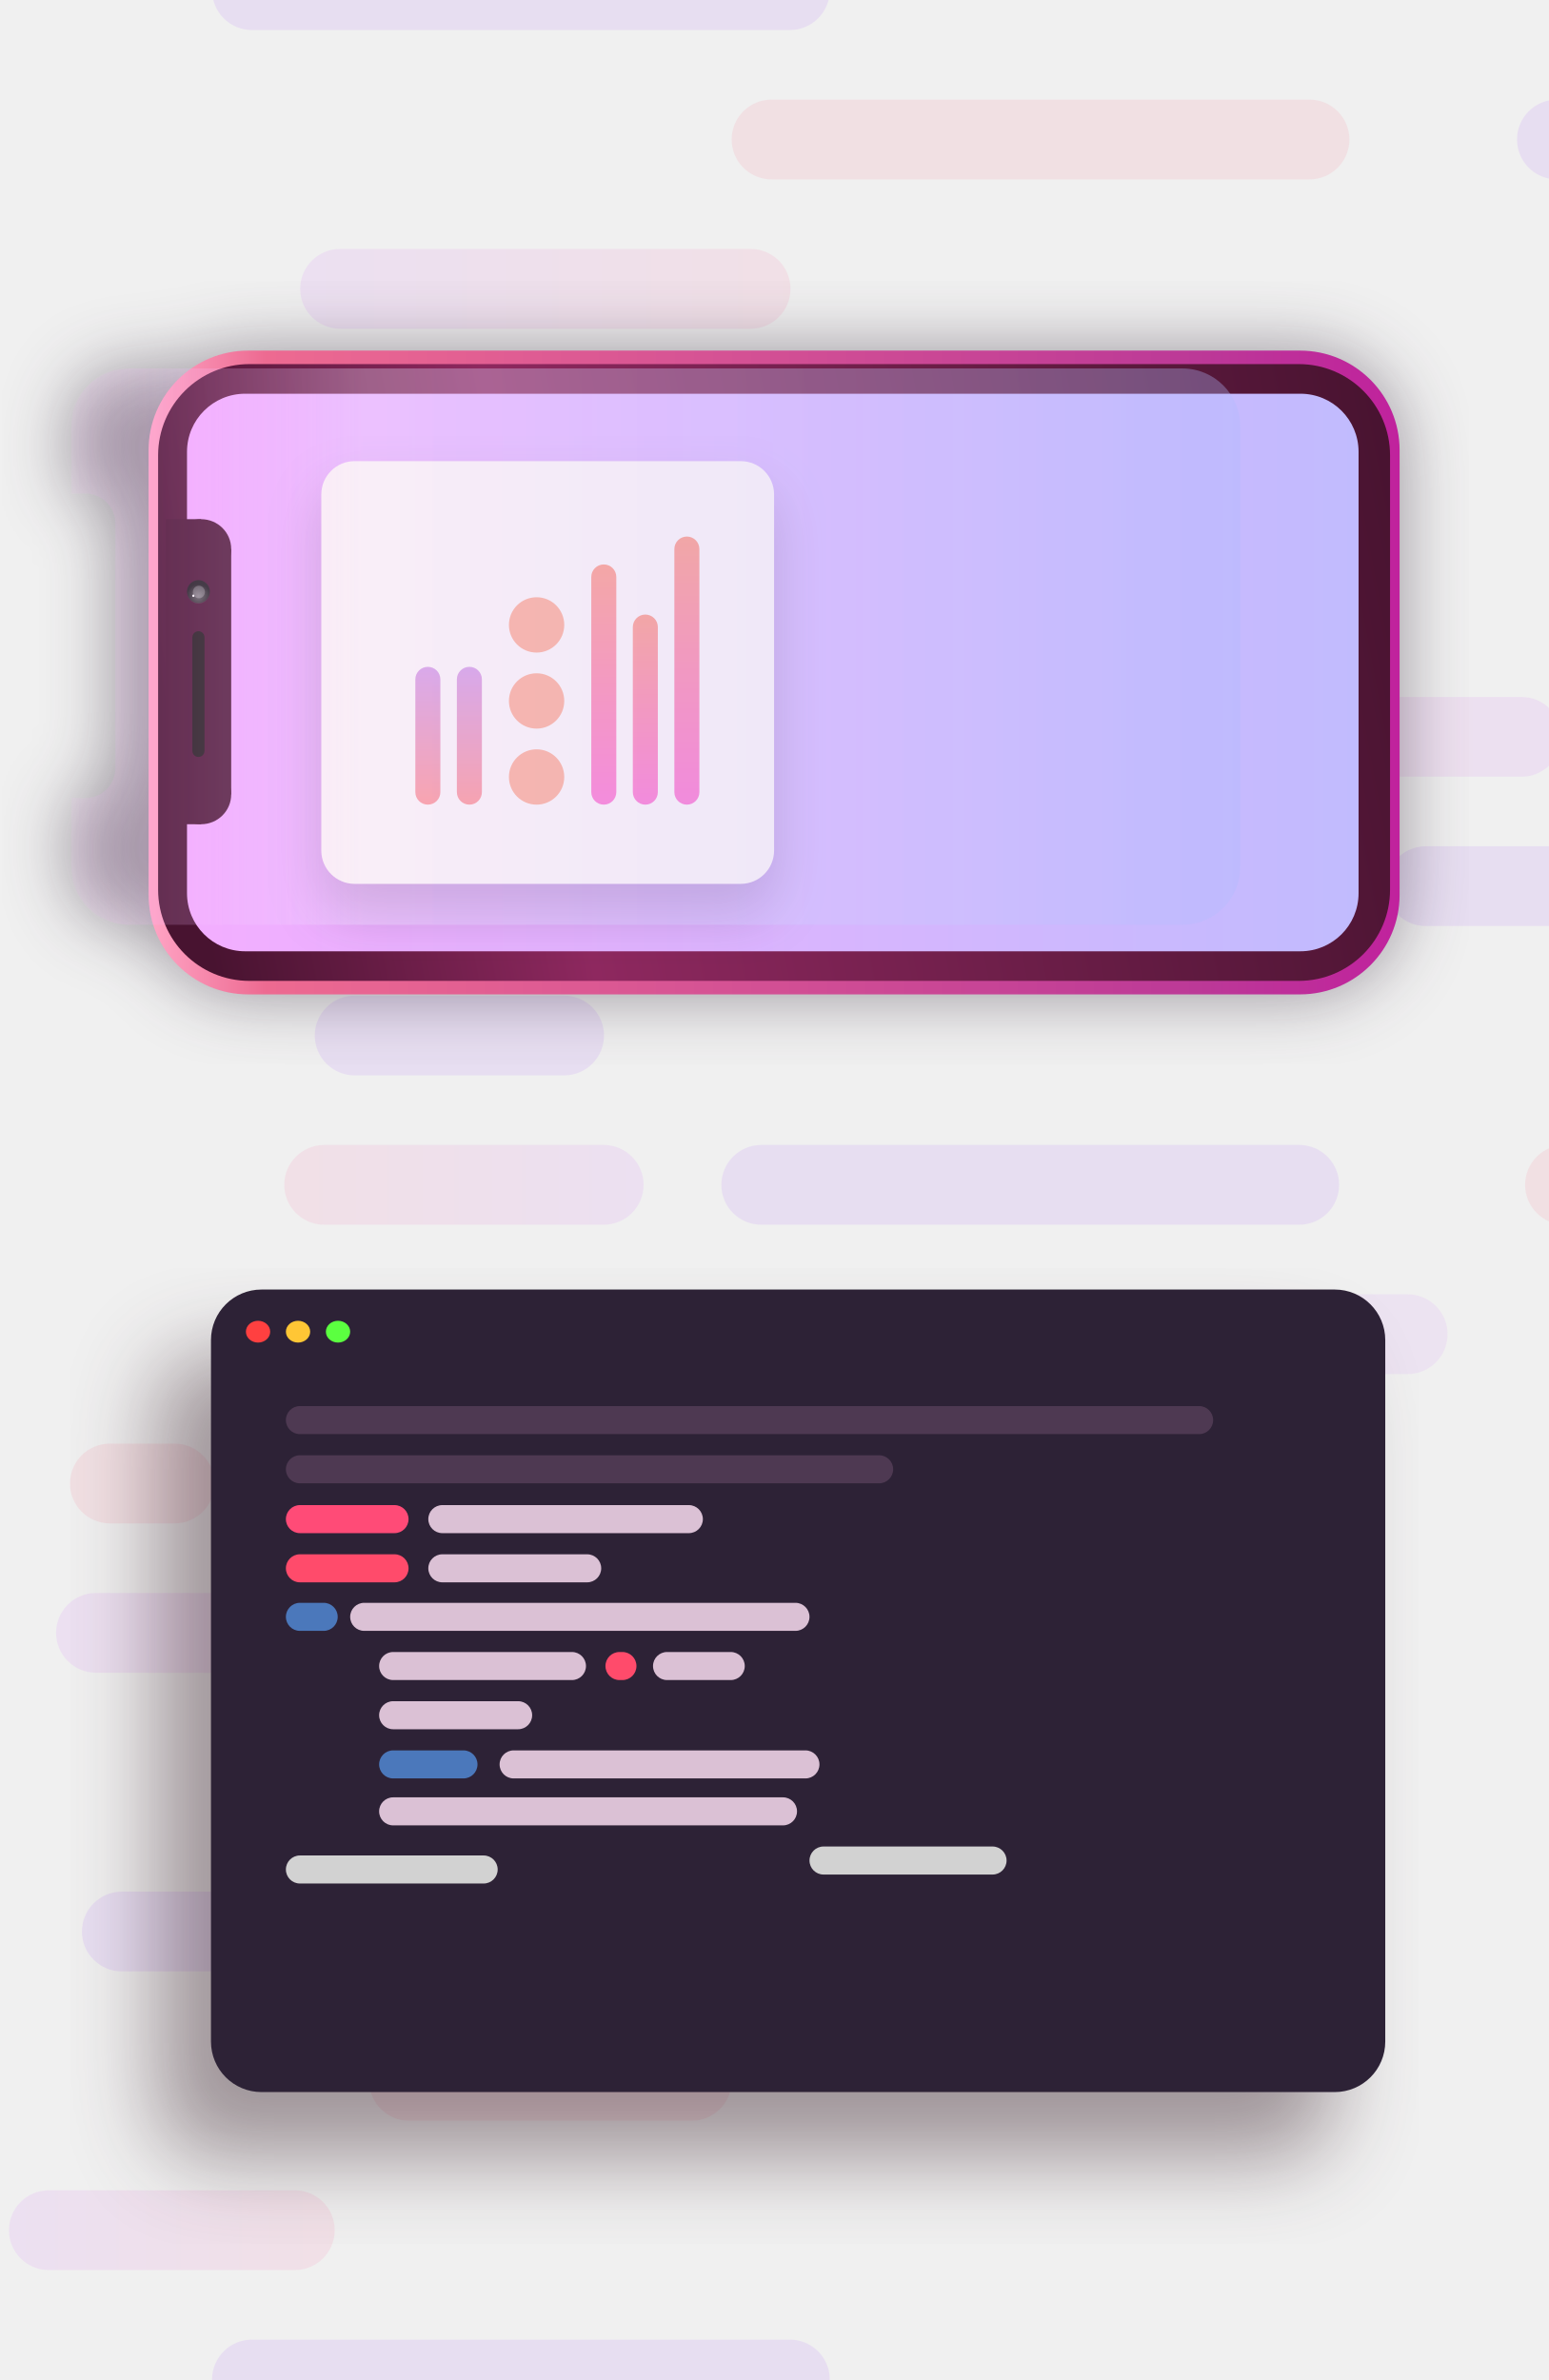
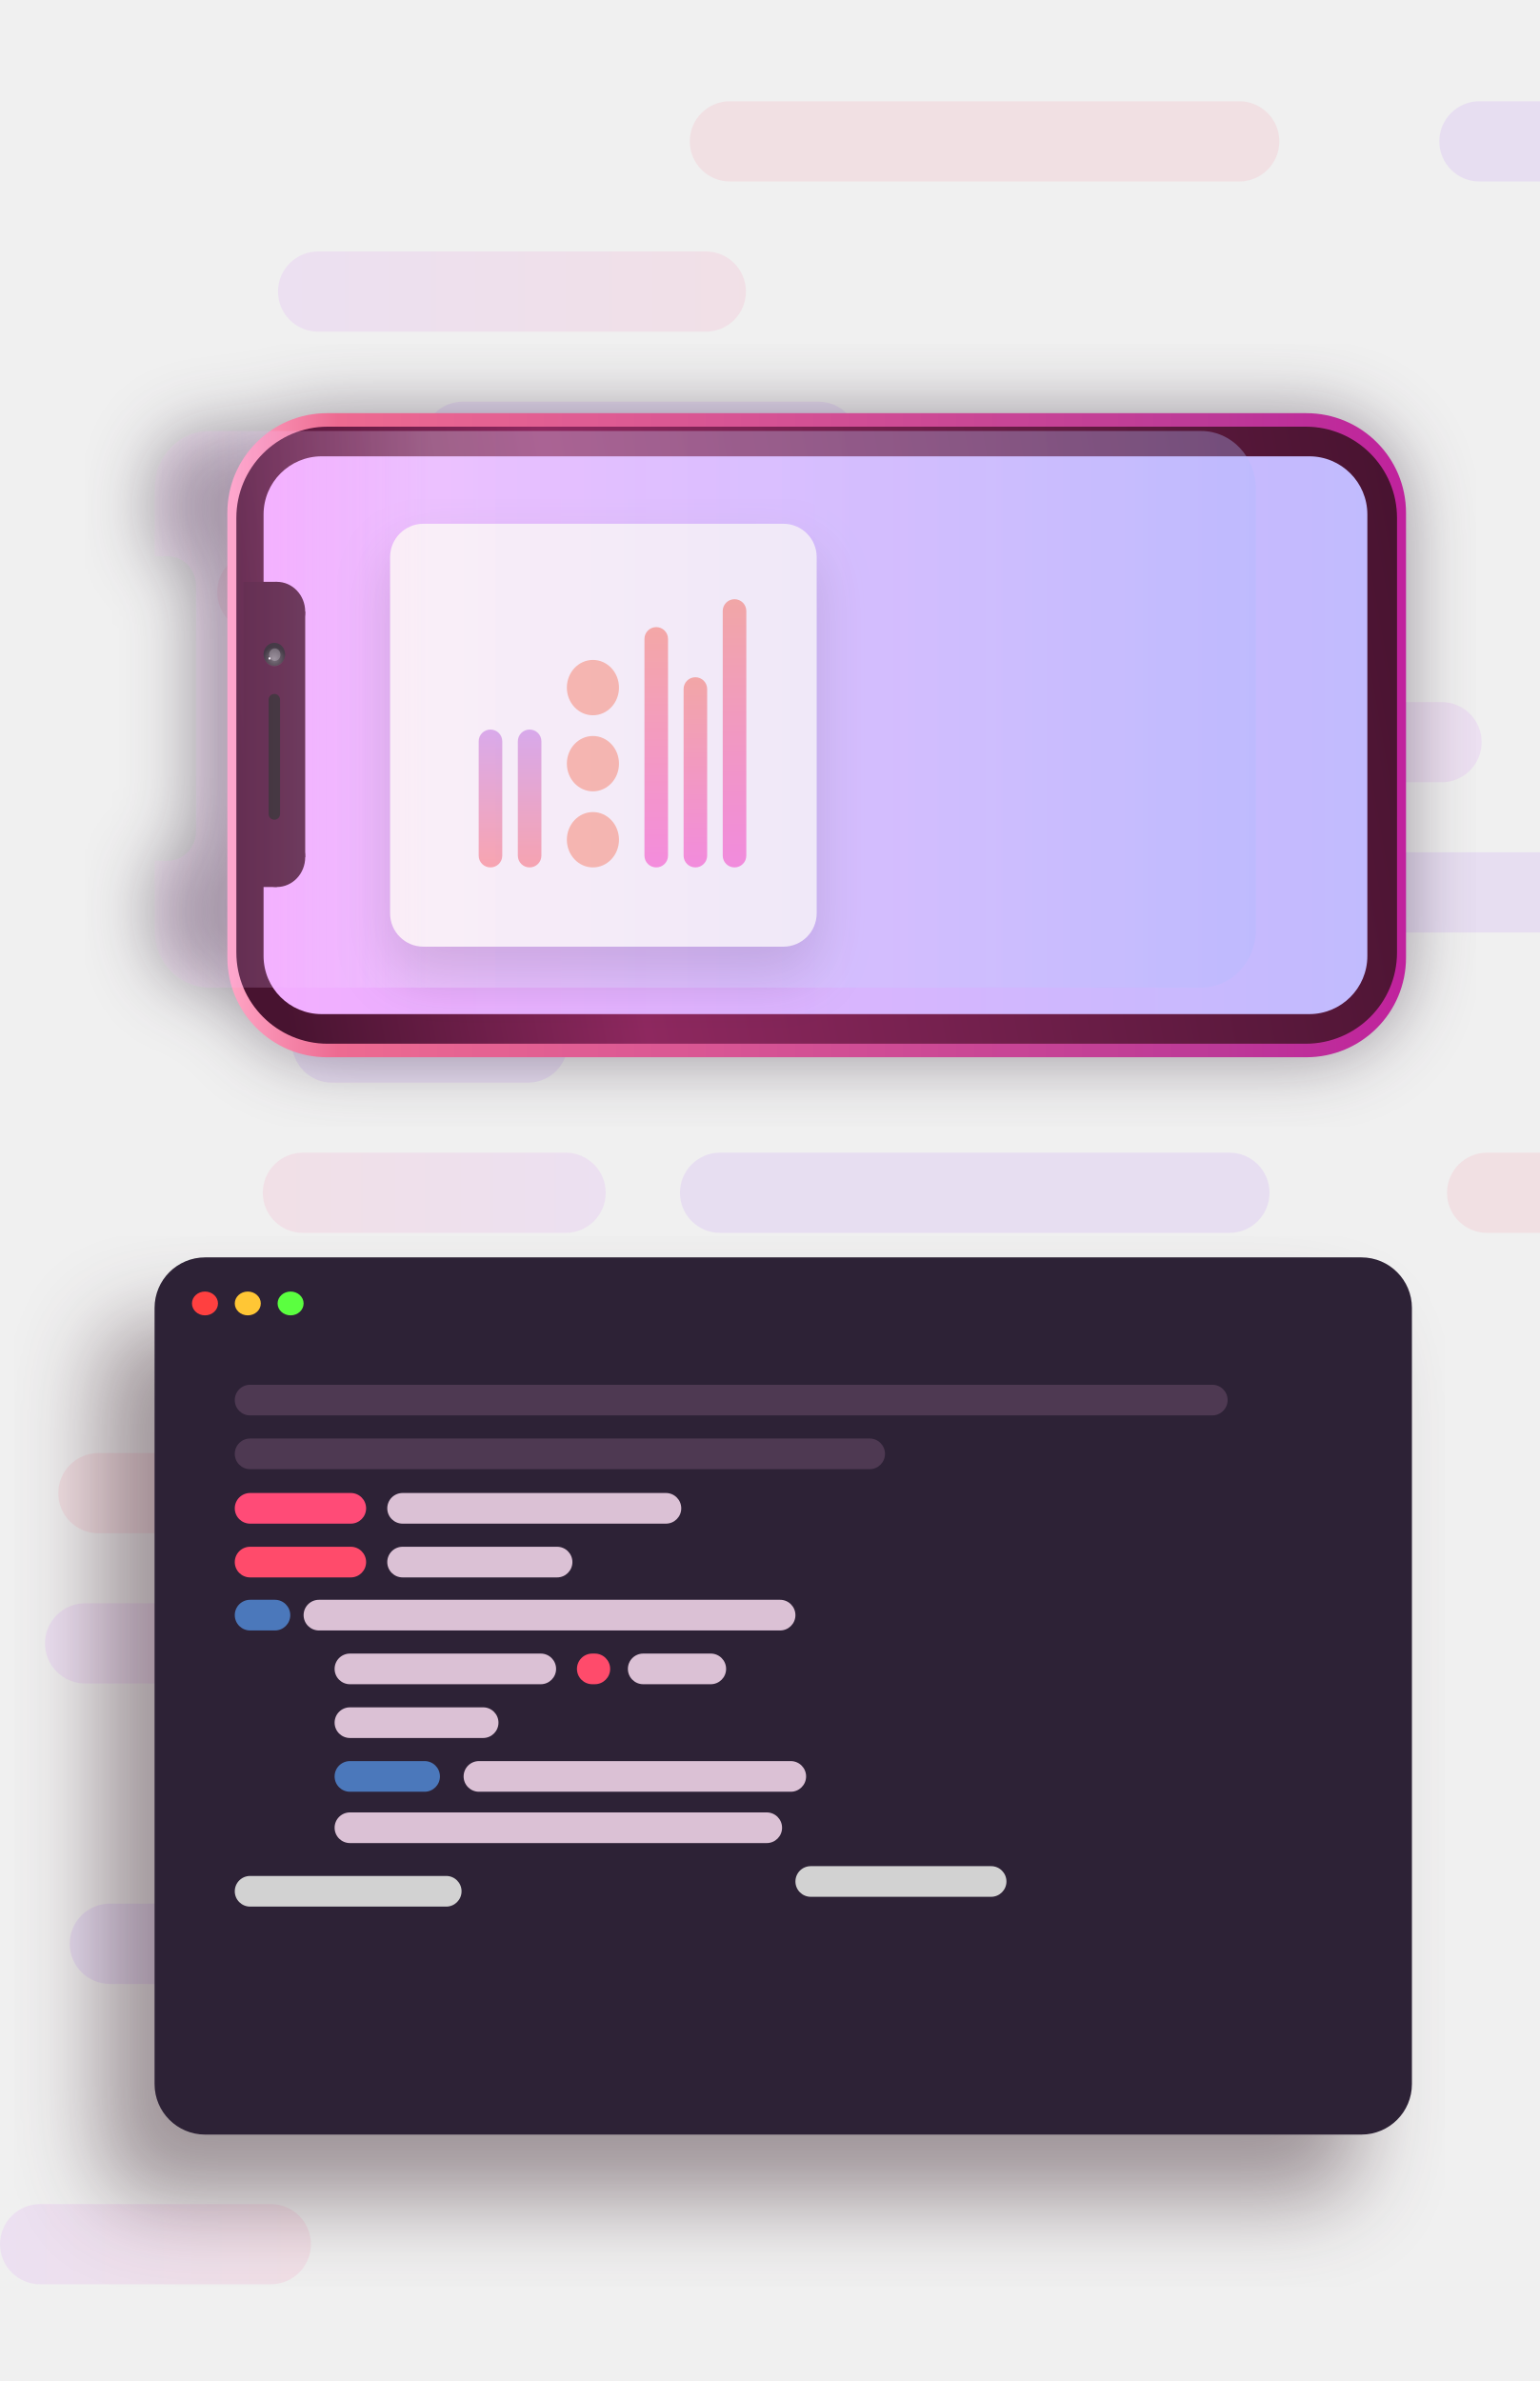
- <svg xmlns="http://www.w3.org/2000/svg" width="521" height="801" viewBox="0 0 521 801" fill="none">
+ <svg xmlns="http://www.w3.org/2000/svg" width="518" height="801" viewBox="0 0 518 801" fill="none">
  <g opacity="0.09">
-     <path fill-rule="evenodd" clip-rule="evenodd" d="M624.042 46.947C624.042 54.363 618.031 60.375 610.615 60.375H523.957C516.541 60.375 510.529 54.363 510.529 46.947V46.947C510.529 39.531 516.541 33.519 523.957 33.519H610.615C618.031 33.519 624.042 39.531 624.042 46.947V46.947Z" fill="#942EFF" />
-     <path fill-rule="evenodd" clip-rule="evenodd" d="M279.256 800.84C279.256 808.256 273.244 814.268 265.828 814.268H84.785C77.369 814.268 71.357 808.256 71.357 800.84V800.84C71.357 793.424 77.369 787.412 84.785 787.412H265.828C273.244 787.412 279.256 793.424 279.256 800.84V800.84Z" fill="#942EFF" />
-     <path fill-rule="evenodd" clip-rule="evenodd" d="M235.471 650.061C235.471 657.477 229.459 663.489 222.043 663.489H41C33.584 663.489 27.572 657.477 27.572 650.061V650.061C27.572 642.645 33.584 636.633 41 636.633H222.043C229.459 636.633 235.471 642.645 235.471 650.061V650.061Z" fill="#942EFF" />
-     <path fill-rule="evenodd" clip-rule="evenodd" d="M279.256 499.283C279.256 506.699 273.244 512.711 265.828 512.711H216.703C209.287 512.711 203.276 506.699 203.276 499.283V499.283C203.276 491.867 209.287 485.855 216.703 485.855H265.828C273.244 485.855 279.256 491.867 279.256 499.283V499.283Z" fill="#942EFF" />
-     <path fill-rule="evenodd" clip-rule="evenodd" d="M450.662 398.763C450.662 406.18 444.65 412.191 437.234 412.191H256.191C248.775 412.191 242.763 406.18 242.763 398.763V398.763C242.763 391.347 248.775 385.336 256.191 385.336H437.234C444.65 385.336 450.662 391.347 450.662 398.763V398.763Z" fill="#942EFF" />
-     <path fill-rule="evenodd" clip-rule="evenodd" d="M203.276 348.504C203.276 355.92 197.264 361.932 189.848 361.932H119.359C111.943 361.932 105.931 355.92 105.931 348.504V348.504C105.931 341.088 111.943 335.076 119.359 335.076H189.848C197.264 335.076 203.276 341.088 203.276 348.504V348.504Z" fill="#942EFF" />
-     <path fill-rule="evenodd" clip-rule="evenodd" d="M674.271 298.245C674.271 305.661 668.259 311.673 660.843 311.673H479.8C472.383 311.673 466.372 305.661 466.372 298.245V298.245C466.372 290.829 472.383 284.817 479.8 284.817H660.843C668.259 284.817 674.271 290.829 674.271 298.245V298.245Z" fill="#942EFF" />
-     <path fill-rule="evenodd" clip-rule="evenodd" d="M305.72 147.466C305.72 154.882 299.708 160.894 292.292 160.894H165.511C158.095 160.894 152.083 154.882 152.083 147.466V147.466C152.083 140.05 158.095 134.038 165.511 134.038H292.292C299.708 134.038 305.72 140.05 305.72 147.466V147.466Z" fill="#942EFF" />
-     <path fill-rule="evenodd" clip-rule="evenodd" d="M279.256 -3.313C279.256 4.103 273.244 10.115 265.828 10.115H84.785C77.369 10.115 71.357 4.103 71.357 -3.313V-3.313C71.357 -10.729 77.369 -16.741 84.785 -16.741H265.828C273.244 -16.741 279.256 -10.729 279.256 -3.313V-3.313Z" fill="#942EFF" />
-     <path fill-rule="evenodd" clip-rule="evenodd" d="M721.142 398.763C721.142 406.18 715.13 412.191 707.714 412.191H526.671C519.255 412.191 513.243 406.18 513.243 398.763V398.763C513.243 391.347 519.255 385.336 526.671 385.336H707.714C715.13 385.336 721.142 391.347 721.142 398.763V398.763Z" fill="#FB4469" />
-     <path fill-rule="evenodd" clip-rule="evenodd" d="M287.48 197.725C287.48 205.141 281.468 211.153 274.052 211.153H93.009C85.593 211.153 79.581 205.141 79.581 197.725V197.725C79.581 190.309 85.593 184.297 93.009 184.297H274.052C281.468 184.297 287.48 190.309 287.48 197.725V197.725Z" fill="#FB4469" />
-     <path fill-rule="evenodd" clip-rule="evenodd" d="M72.202 499.283C72.202 506.699 66.19 512.711 58.774 512.711H36.976C29.56 512.711 23.548 506.699 23.548 499.283V499.283C23.548 491.867 29.56 485.855 36.976 485.855H58.774C66.19 485.855 72.202 491.867 72.202 499.283V499.283Z" fill="#FB4469" />
-     <path fill-rule="evenodd" clip-rule="evenodd" d="M256.858 549.542C256.858 556.958 250.847 562.97 243.43 562.97H32.299C24.883 562.97 18.871 556.958 18.871 549.542V549.542C18.871 542.126 24.883 536.114 32.299 536.114H243.43C250.847 536.114 256.858 542.126 256.858 549.542V549.542Z" fill="url(#paint0_linear)" />
-     <path fill-rule="evenodd" clip-rule="evenodd" d="M266.038 97.207C266.038 104.623 260.026 110.635 252.61 110.635H114.45C107.034 110.635 101.022 104.623 101.022 97.207V97.207C101.022 89.791 107.034 83.779 114.45 83.779H252.61C260.026 83.779 266.038 89.791 266.038 97.207V97.207Z" fill="url(#paint1_linear)" />
-     <path fill-rule="evenodd" clip-rule="evenodd" d="M454.12 46.947C454.12 54.363 448.108 60.375 440.692 60.375H259.649C252.233 60.375 246.221 54.363 246.221 46.947V46.947C246.221 39.531 252.233 33.519 259.649 33.519H440.692C448.108 33.519 454.12 39.531 454.12 46.947V46.947Z" fill="#FB4469" />
-     <path fill-rule="evenodd" clip-rule="evenodd" d="M112.646 750.58C112.646 757.996 106.635 764.008 99.219 764.008H16.428C9.012 764.008 3 757.996 3 750.58V750.58C3 743.164 9.012 737.152 16.428 737.152H99.219C106.635 737.152 112.646 743.164 112.646 750.58V750.58Z" fill="url(#paint2_linear)" />
-     <path fill-rule="evenodd" clip-rule="evenodd" d="M246.222 700.321C246.222 707.737 240.21 713.749 232.794 713.749H137.676C130.26 713.749 124.248 707.737 124.248 700.321V700.321C124.248 692.905 130.26 686.893 137.676 686.893H232.794C240.21 686.893 246.222 692.905 246.222 700.321V700.321Z" fill="#FB4469" />
-     <path fill-rule="evenodd" clip-rule="evenodd" d="M137.864 298.244C137.864 290.828 143.876 284.816 151.292 284.816H304.14C311.556 284.816 317.568 290.828 317.568 298.244V298.244C317.568 305.66 311.556 311.672 304.14 311.672H151.292C143.876 311.672 137.864 305.66 137.864 298.244V298.244Z" fill="#C960FF" />
-     <path fill-rule="evenodd" clip-rule="evenodd" d="M317.568 247.986C317.568 240.57 323.58 234.558 330.996 234.558H512.039C519.455 234.558 525.467 240.57 525.467 247.986V247.986C525.467 255.402 519.455 261.413 512.039 261.413H330.996C323.58 261.413 317.568 255.402 317.568 247.986V247.986Z" fill="url(#paint3_linear)" />
-     <path fill-rule="evenodd" clip-rule="evenodd" d="M95.661 398.764C95.661 391.348 101.673 385.336 109.089 385.336H203.168C210.584 385.336 216.596 391.348 216.596 398.764V398.764C216.596 406.18 210.584 412.192 203.168 412.192H109.089C101.673 412.192 95.661 406.18 95.661 398.764V398.764Z" fill="url(#paint4_linear)" />
-     <path fill-rule="evenodd" clip-rule="evenodd" d="M279.256 449.024C279.256 441.608 285.268 435.596 292.684 435.596H473.727C481.143 435.596 487.155 441.608 487.155 449.024V449.024C487.155 456.44 481.143 462.452 473.727 462.452H292.684C285.268 462.452 279.256 456.44 279.256 449.024V449.024Z" fill="#C960FF" />
+     <path fill-rule="evenodd" clip-rule="evenodd" d="M592.512 47.559C592.512 55.015 586.468 61.06 579.012 61.06H497.713C490.257 61.06 484.213 55.015 484.213 47.559C484.213 40.104 490.257 34.059 497.713 34.059H579.012C586.468 34.059 592.512 40.104 592.512 47.559Z" fill="#942EFF" />
+     <path fill-rule="evenodd" clip-rule="evenodd" d="M221.792 653.913C221.792 661.369 215.747 667.413 208.291 667.413H36.944C29.488 667.413 23.444 661.369 23.444 653.913C23.444 646.457 29.488 640.413 36.944 640.413H208.291C215.747 640.413 221.792 646.457 221.792 653.913Z" fill="#942EFF" />
+     <path fill-rule="evenodd" clip-rule="evenodd" d="M263.565 502.324C263.565 509.78 257.521 515.824 250.065 515.824H204.575C197.119 515.824 191.075 509.78 191.075 502.324C191.075 494.868 197.119 488.824 204.575 488.824H250.065C257.521 488.824 263.565 494.868 263.565 502.324Z" fill="#942EFF" />
+     <path fill-rule="evenodd" clip-rule="evenodd" d="M427.096 401.266C427.096 408.721 421.052 414.766 413.596 414.766H242.248C234.792 414.766 228.748 408.721 228.748 401.266C228.748 393.81 234.792 387.766 242.248 387.766H413.596C421.052 387.766 427.096 393.81 427.096 401.266Z" fill="#942EFF" />
+     <path fill-rule="evenodd" clip-rule="evenodd" d="M191.075 350.735C191.075 358.191 185.031 364.235 177.575 364.235H111.703C104.247 364.235 98.203 358.191 98.203 350.735C98.203 343.279 104.247 337.235 111.703 337.235H177.575C185.031 337.235 191.075 343.279 191.075 350.735Z" fill="#942EFF" />
+     <path fill-rule="evenodd" clip-rule="evenodd" d="M640.432 300.207C640.432 307.663 634.388 313.707 626.932 313.707H455.584C448.128 313.707 442.084 307.663 442.084 300.207C442.084 292.751 448.128 286.707 455.584 286.707H626.932C634.388 286.707 640.432 292.751 640.432 300.207Z" fill="#942EFF" />
+     <path fill-rule="evenodd" clip-rule="evenodd" d="M288.812 148.618C288.812 156.074 282.768 162.118 275.312 162.118H155.734C148.278 162.118 142.234 156.074 142.234 148.618C142.234 141.162 148.278 135.118 155.734 135.118H275.312C282.768 135.118 288.812 141.162 288.812 148.618Z" fill="#942EFF" />
+     <path fill-rule="evenodd" clip-rule="evenodd" d="M685.15 401.266C685.15 408.721 679.106 414.766 671.65 414.766H500.302C492.847 414.766 486.802 408.721 486.802 401.266C486.802 393.81 492.847 387.766 500.302 387.766H671.65C679.106 387.766 685.15 393.81 685.15 401.266Z" fill="#FB4469" />
+     <path fill-rule="evenodd" clip-rule="evenodd" d="M271.411 199.147C271.411 206.603 265.366 212.647 257.911 212.647H86.563C79.107 212.647 73.063 206.603 73.063 199.147C73.063 191.692 79.107 185.647 86.563 185.647H257.911C265.366 185.647 271.411 191.692 271.411 199.147Z" fill="#FB4469" />
+     <path fill-rule="evenodd" clip-rule="evenodd" d="M66.022 502.324C66.022 509.78 59.978 515.824 52.522 515.824H33.104C25.648 515.824 19.604 509.78 19.604 502.324C19.604 494.868 25.648 488.824 33.104 488.824H52.522C59.978 488.824 66.022 494.868 66.022 502.324Z" fill="#FB4469" />
+     <path fill-rule="evenodd" clip-rule="evenodd" d="M242.196 552.853C242.196 560.309 236.152 566.354 228.696 566.354H28.642C21.186 566.354 15.141 560.309 15.141 552.853C15.141 545.398 21.186 539.353 28.642 539.353H228.696C236.152 539.353 242.196 545.398 242.196 552.853Z" fill="url(#paint0_linear)" />
+     <path fill-rule="evenodd" clip-rule="evenodd" d="M250.954 98.089C250.954 105.545 244.91 111.589 237.454 111.589H107.019C99.563 111.589 93.519 105.545 93.519 98.089C93.519 90.633 99.563 84.589 107.019 84.589H237.454C244.91 84.589 250.954 90.633 250.954 98.089Z" fill="url(#paint1_linear)" />
+     <path fill-rule="evenodd" clip-rule="evenodd" d="M430.396 47.559C430.396 55.015 424.351 61.06 416.895 61.06H245.548C238.092 61.06 232.047 55.015 232.047 47.559C232.047 40.104 238.092 34.059 245.548 34.059H416.895C424.351 34.059 430.396 40.104 430.396 47.559Z" fill="#FB4469" />
+     <path fill-rule="evenodd" clip-rule="evenodd" d="M104.609 754.971C104.609 762.427 98.565 768.471 91.109 768.471H13.5C6.044 768.471 0 762.427 0 754.971C0 747.515 6.044 741.471 13.5 741.471H91.109C98.565 741.471 104.609 747.515 104.609 754.971Z" fill="url(#paint2_linear)" />
+     <path fill-rule="evenodd" clip-rule="evenodd" d="M232.048 704.442C232.048 711.898 226.004 717.942 218.548 717.942H129.178C121.722 717.942 115.678 711.898 115.678 704.442C115.678 696.986 121.722 690.942 129.178 690.942H218.548C226.004 690.942 232.048 696.986 232.048 704.442Z" fill="#FB4469" />
+     <path fill-rule="evenodd" clip-rule="evenodd" d="M128.668 300.206C128.668 292.75 134.713 286.706 142.168 286.706H286.617C294.073 286.706 300.117 292.75 300.117 300.206C300.117 307.662 294.073 313.706 286.617 313.706H142.168C134.713 313.706 128.668 307.662 128.668 300.206Z" fill="#C960FF" />
+     <path fill-rule="evenodd" clip-rule="evenodd" d="M300.117 249.678C300.117 242.222 306.161 236.178 313.617 236.178H484.965C492.421 236.178 498.465 242.222 498.465 249.678C498.465 257.134 492.421 263.178 484.965 263.178H313.617C306.161 263.178 300.117 257.134 300.117 249.678Z" fill="url(#paint3_linear)" />
+     <path fill-rule="evenodd" clip-rule="evenodd" d="M88.404 401.266C88.404 393.81 94.448 387.766 101.904 387.766H190.283C197.739 387.766 203.783 393.81 203.783 401.266C203.783 408.722 197.739 414.766 190.283 414.766H101.904C94.448 414.766 88.404 408.722 88.404 401.266Z" fill="url(#paint4_linear)" />
+     <path fill-rule="evenodd" clip-rule="evenodd" d="M263.565 451.795C263.565 444.339 269.609 438.295 277.065 438.295H448.413C455.869 438.295 461.913 444.339 461.913 451.795C461.913 459.251 455.869 465.295 448.413 465.295H277.065C269.609 465.295 263.565 459.251 263.565 451.795Z" fill="#C960FF" />
  </g>
  <g filter="url(#filter0_d)">
-     <rect width="216.667" height="421.01" rx="33.516" transform="matrix(4.37114e-08 1 1 -4.37114e-08 50 118)" fill="url(#paint5_linear)" />
-     <rect width="207.583" height="414.587" rx="30.723" transform="matrix(4.37114e-08 1 1 -4.37114e-08 53.2114 122.539)" fill="url(#paint6_linear)" />
-     <rect width="187.648" height="394.268" rx="19.551" transform="matrix(4.37114e-08 1 1 -4.37114e-08 62.9351 132.51)" fill="url(#paint7_linear)" />
-     <rect x="55.757" y="277.402" width="102.671" height="11.907" transform="rotate(-90 55.7568 277.402)" fill="#481330" />
-     <rect x="55.758" y="267.376" width="82.618" height="22.049" transform="rotate(-90 55.7578 267.376)" fill="#481330" />
-     <ellipse cx="67.664" cy="267.375" rx="10.027" ry="10.142" transform="rotate(-90 67.6643 267.375)" fill="#481330" />
-     <ellipse cx="67.664" cy="184.758" rx="10.027" ry="10.142" transform="rotate(-90 67.6643 184.758)" fill="#481330" />
-     <rect x="64.741" y="254.757" width="42.315" height="4.083" rx="2.042" transform="rotate(-90 64.7412 254.757)" fill="#1B1615" />
-     <ellipse cx="66.783" cy="199.121" rx="3.873" ry="3.848" transform="rotate(-90 66.7827 199.121)" fill="#1A1A1A" />
-     <ellipse cx="66.934" cy="199.246" rx="2.108" ry="2.034" transform="rotate(-90 66.9341 199.246)" fill="#525252" />
-     <ellipse cx="66.783" cy="199.247" rx="3.873" ry="3.848" transform="rotate(-90 66.7827 199.247)" fill="url(#paint8_radial)" />
-     <ellipse cx="65.065" cy="200.508" rx="0.408" ry="0.354" transform="rotate(-90 65.0652 200.508)" fill="white" />
+     <rect width="216.67" height="396.522" rx="33.516" transform="matrix(4.37114e-08 1 1 -4.37114e-08 76.4873 139)" fill="url(#paint5_linear)" />
+     <rect width="207.586" height="390.473" rx="30.723" transform="matrix(4.37114e-08 1 1 -4.37114e-08 79.5117 143.539)" fill="url(#paint6_linear)" />
+     <rect width="187.651" height="371.336" rx="19.551" transform="matrix(4.37114e-08 1 1 -4.37114e-08 88.6699 153.51)" fill="url(#paint7_linear)" />
+     <rect x="81.909" y="298.404" width="102.673" height="11.215" transform="rotate(-90 81.9092 298.404)" fill="#481330" />
+     <rect x="81.91" y="288.378" width="82.619" height="20.767" transform="rotate(-90 81.9102 288.378)" fill="#481330" />
+     <ellipse cx="93.124" cy="288.377" rx="10.028" ry="9.552" transform="rotate(-90 93.1242 288.377)" fill="#481330" />
+     <ellipse cx="93.124" cy="205.759" rx="10.028" ry="9.552" transform="rotate(-90 93.1242 205.759)" fill="#481330" />
+     <rect x="90.371" y="275.758" width="42.315" height="3.846" rx="1.923" transform="rotate(-90 90.3711 275.758)" fill="#1B1615" />
+     <ellipse cx="92.294" cy="220.122" rx="3.873" ry="3.624" transform="rotate(-90 92.2937 220.122)" fill="#1A1A1A" />
+     <ellipse cx="92.436" cy="220.247" rx="2.108" ry="1.916" transform="rotate(-90 92.4364 220.247)" fill="#525252" />
+     <ellipse cx="92.294" cy="220.248" rx="3.873" ry="3.624" transform="rotate(-90 92.2937 220.248)" fill="url(#paint8_radial)" />
+     <ellipse cx="90.676" cy="221.509" rx="0.408" ry="0.334" transform="rotate(-90 90.6764 221.509)" fill="white" />
    <g filter="url(#filter1_d)">
-       <rect x="260.505" y="297.471" width="152.379" height="142.273" rx="11.211" transform="rotate(180 260.505 297.471)" fill="#FFF3F4" />
-       <rect width="90.227" height="8.421" rx="4.21" transform="matrix(-1.31134e-07 -1 -1 1.31134e-07 235.366 270.807)" fill="url(#paint9_linear)" />
-       <rect width="63.974" height="8.421" rx="4.21" transform="matrix(-1.31134e-07 -1 -1 1.31134e-07 221.386 270.807)" fill="url(#paint10_linear)" />
-       <rect width="80.84" height="8.421" rx="4.21" transform="matrix(-1.31134e-07 -1 -1 1.31134e-07 207.407 270.807)" fill="url(#paint11_linear)" />
-       <rect width="46.38" height="8.421" rx="4.21" transform="matrix(-1.31134e-07 -1 -1 1.31134e-07 162.176 270.807)" fill="url(#paint12_linear)" />
-       <rect width="46.38" height="8.421" rx="4.21" transform="matrix(-1.31134e-07 -1 -1 1.31134e-07 148.196 270.807)" fill="url(#paint13_linear)" />
-       <circle r="9.31" transform="matrix(-1.31134e-07 -1 -1 1.31134e-07 180.58 261.497)" fill="#FFA38A" />
-       <circle r="9.31" transform="matrix(-1.31134e-07 -1 -1 1.31134e-07 180.58 235.907)" fill="#FFA38A" />
-       <circle r="9.31" transform="matrix(-1.31134e-07 -1 -1 1.31134e-07 180.58 210.317)" fill="#FFA38A" />
+       <rect x="274.749" y="318.474" width="143.516" height="142.275" rx="11.211" transform="rotate(180 274.749 318.474)" fill="#FFF3F4" />
+       <rect width="90.228" height="7.931" rx="3.966" transform="matrix(-1.26048e-07 -1 -1 1.36534e-07 251.072 291.809)" fill="url(#paint9_linear)" />
+       <rect width="63.975" height="7.931" rx="3.966" transform="matrix(-1.26048e-07 -1 -1 1.36534e-07 237.905 291.809)" fill="url(#paint10_linear)" />
+       <rect width="80.841" height="7.931" rx="3.966" transform="matrix(-1.26048e-07 -1 -1 1.36534e-07 224.738 291.809)" fill="url(#paint11_linear)" />
+       <rect width="46.381" height="7.931" rx="3.966" transform="matrix(-1.26048e-07 -1 -1 1.36534e-07 182.138 291.809)" fill="url(#paint12_linear)" />
+       <rect width="46.381" height="7.931" rx="3.966" transform="matrix(-1.26048e-07 -1 -1 1.36534e-07 168.972 291.809)" fill="url(#paint13_linear)" />
+       <ellipse rx="9.31" ry="8.768" transform="matrix(-1.26048e-07 -1 -1 1.36534e-07 199.472 282.499)" fill="#FFA38A" />
+       <ellipse rx="9.31" ry="8.768" transform="matrix(-1.26048e-07 -1 -1 1.36534e-07 199.472 256.909)" fill="#FFA38A" />
+       <ellipse rx="9.31" ry="8.768" transform="matrix(-1.26048e-07 -1 -1 1.36534e-07 199.472 231.319)" fill="#FFA38A" />
    </g>
-     <path opacity="0.71" d="M38.839 176.133C38.839 170.607 34.308 166.128 28.719 166.128C28.699 166.128 28.678 166.128 28.658 166.128L24 166.128L24 143.508C24 132.734 32.734 124 43.508 124L397.89 124C408.664 124 417.398 132.734 417.398 143.508L417.398 291.726C417.398 302.5 408.664 311.234 397.89 311.234L43.508 311.234C32.734 311.234 24 302.5 24 291.726L24 268.573L28.718 268.573C34.307 268.573 38.838 264.094 38.839 258.569L38.839 176.133Z" fill="url(#paint14_linear)" />
+     <path opacity="0.71" d="M65.976 197.134C65.976 191.608 61.709 187.128 56.445 187.128C56.426 187.128 56.407 187.128 56.388 187.129L52 187.129L52 164.508C52 153.734 60.226 145 70.373 145L404.144 145C414.291 145 422.517 153.734 422.517 164.508L422.517 312.729C422.517 323.503 414.291 332.237 404.144 332.237L70.373 332.237C60.226 332.237 52 323.503 52 312.729L52 289.575L56.444 289.575C61.708 289.575 65.975 285.096 65.976 279.571L65.976 197.134Z" fill="url(#paint14_linear)" />
  </g>
  <g filter="url(#filter2_d)">
-     <rect x="466.187" y="704.099" width="395.187" height="270.099" rx="17" transform="rotate(-180 466.187 704.099)" fill="#2D2236" />
-     <ellipse cx="86.844" cy="448.185" rx="4.089" ry="3.667" fill="#FF4040" />
-     <ellipse cx="100.3" cy="448.185" rx="4.089" ry="3.667" fill="#FFC635" />
-     <ellipse cx="113.755" cy="448.185" rx="4.089" ry="3.667" fill="#5BFF40" />
-     <rect x="96.211" y="473.222" width="312.05" height="9.438" rx="4.719" fill="#4E3952" />
-     <rect x="96.211" y="489.776" width="204.364" height="9.438" rx="4.719" fill="#4E3952" />
-     <rect x="96.211" y="539.438" width="17.44" height="9.438" rx="4.719" fill="#4B78BB" />
-     <rect x="117.844" y="539.438" width="154.578" height="9.438" rx="4.719" fill="#DBC1D5" />
-     <rect x="127.586" y="555.993" width="69.614" height="9.438" rx="4.719" fill="#DBC1D5" />
-     <rect x="219.763" y="555.992" width="30.872" height="9.438" rx="4.719" fill="#DBC1D5" />
-     <rect x="203.757" y="555.993" width="10.433" height="9.438" rx="4.719" fill="#FF4B6B" />
-     <rect x="127.586" y="572.547" width="51.502" height="9.438" rx="4.719" fill="#DBC1D5" />
-     <rect x="127.586" y="589.101" width="33.107" height="9.438" rx="4.719" fill="#4B78BB" />
-     <rect x="168.134" y="589.101" width="107.643" height="9.438" rx="4.719" fill="#DBC1D5" />
-     <rect x="127.586" y="604.902" width="140.638" height="9.438" rx="4.719" fill="#DBC1D5" />
-     <rect x="272.423" y="621.45" width="66.323" height="9.438" rx="4.719" fill="#D2D2D2" />
-     <rect x="96.211" y="506.55" width="41.278" height="9.438" rx="4.719" fill="#FF4B77" />
-     <rect x="144.141" y="506.55" width="92.397" height="9.438" rx="4.719" fill="#DBC1D5" />
-     <rect x="96.211" y="523.104" width="41.278" height="9.438" rx="4.719" fill="#FF4B6B" />
-     <rect x="144.141" y="523.104" width="58.187" height="9.438" rx="4.719" fill="#DBC1D5" />
-     <rect x="96.211" y="624.467" width="71.275" height="9.438" rx="4.719" fill="#D2D2D2" />
+     <rect x="475" y="718.1" width="423" height="295.099" rx="17" transform="rotate(-180 475 718.1)" fill="#2D2236" />
+     <ellipse cx="68.958" cy="438.498" rx="4.377" ry="4.006" fill="#FF4040" />
+     <ellipse cx="83.361" cy="438.498" rx="4.377" ry="4.006" fill="#FFC635" />
+     <ellipse cx="97.764" cy="438.498" rx="4.377" ry="4.006" fill="#5BFF40" />
+     <rect x="78.984" y="465.851" width="334.012" height="10.312" rx="5.156" fill="#4E3952" />
+     <rect x="78.984" y="483.938" width="218.747" height="10.312" rx="5.156" fill="#4E3952" />
+     <rect x="78.984" y="538.197" width="18.667" height="10.312" rx="5.156" fill="#4B78BB" />
+     <rect x="102.14" y="538.197" width="165.457" height="10.312" rx="5.156" fill="#DBC1D5" />
+     <rect x="112.568" y="556.283" width="74.513" height="10.312" rx="5.156" fill="#DBC1D5" />
+     <rect x="211.232" y="556.283" width="33.045" height="10.312" rx="5.156" fill="#DBC1D5" />
+     <rect x="194.1" y="556.283" width="11.167" height="10.312" rx="5.156" fill="#FF4B6B" />
+     <rect x="112.568" y="574.37" width="55.127" height="10.312" rx="5.156" fill="#DBC1D5" />
+     <rect x="112.568" y="592.456" width="35.437" height="10.312" rx="5.156" fill="#4B78BB" />
+     <rect x="155.969" y="592.456" width="115.219" height="10.312" rx="5.156" fill="#DBC1D5" />
+     <rect x="112.568" y="609.721" width="150.536" height="10.312" rx="5.156" fill="#DBC1D5" />
+     <rect x="267.598" y="627.799" width="70.991" height="10.312" rx="5.156" fill="#D2D2D2" />
+     <rect x="78.984" y="502.263" width="44.183" height="10.312" rx="5.156" fill="#FF4B77" />
+     <rect x="130.287" y="502.263" width="98.9" height="10.312" rx="5.156" fill="#DBC1D5" />
+     <rect x="78.984" y="520.35" width="44.183" height="10.312" rx="5.156" fill="#FF4B6B" />
+     <rect x="130.287" y="520.35" width="62.282" height="10.312" rx="5.156" fill="#DBC1D5" />
+     <rect x="78.984" y="631.095" width="76.292" height="10.312" rx="5.156" fill="#D2D2D2" />
  </g>
  <defs>
-     <filter id="filter0_d" x="0.67" y="94.67" width="493.669" height="263.326" filterUnits="userSpaceOnUse" color-interpolation-filters="sRGB">
+     <filter id="filter0_d" x="28.67" y="115.67" width="467.669" height="263.329" filterUnits="userSpaceOnUse" color-interpolation-filters="sRGB">
      <feFlood flood-opacity="0" result="BackgroundImageFix" />
      <feColorMatrix in="SourceAlpha" type="matrix" values="0 0 0 0 0 0 0 0 0 0 0 0 0 0 0 0 0 0 127 0" />
      <feOffset />
      <feGaussianBlur stdDeviation="11.665" />
      <feColorMatrix type="matrix" values="0 0 0 0 0.155 0 0 0 0 0.097 0 0 0 0 0.175 0 0 0 0.43 0" />
      <feBlend mode="normal" in2="BackgroundImageFix" result="effect1_dropShadow" />
      <feBlend mode="normal" in="SourceGraphic" in2="effect1_dropShadow" result="shape" />
    </filter>
-     <filter id="filter1_d" x="90.539" y="146.953" width="187.553" height="177.446" filterUnits="userSpaceOnUse" color-interpolation-filters="sRGB">
+     <filter id="filter1_d" x="113.645" y="167.954" width="178.69" height="177.449" filterUnits="userSpaceOnUse" color-interpolation-filters="sRGB">
      <feFlood flood-opacity="0" result="BackgroundImageFix" />
      <feColorMatrix in="SourceAlpha" type="matrix" values="0 0 0 0 0 0 0 0 0 0 0 0 0 0 0 0 0 0 127 0" />
      <feOffset dy="9.343" />
      <feGaussianBlur stdDeviation="8.793" />
      <feColorMatrix type="matrix" values="0 0 0 0 0.254 0 0 0 0 0.11 0 0 0 0 0.267 0 0 0 0.24 0" />
      <feBlend mode="normal" in2="BackgroundImageFix" result="effect1_dropShadow" />
      <feBlend mode="normal" in="SourceGraphic" in2="effect1_dropShadow" result="shape" />
    </filter>
-     <filter id="filter2_d" x="24" y="427" width="453.187" height="328.099" filterUnits="userSpaceOnUse" color-interpolation-filters="sRGB">
+     <filter id="filter2_d" x="5" y="416" width="481" height="353.1" filterUnits="userSpaceOnUse" color-interpolation-filters="sRGB">
      <feFlood flood-opacity="0" result="BackgroundImageFix" />
      <feColorMatrix in="SourceAlpha" type="matrix" values="0 0 0 0 0 0 0 0 0 0 0 0 0 0 0 0 0 0 127 0" />
      <feOffset dx="-18" dy="22" />
      <feGaussianBlur stdDeviation="14.5" />
      <feColorMatrix type="matrix" values="0 0 0 0 0.183 0 0 0 0 0.086 0 0 0 0 0.127 0 0 0 0.42 0" />
      <feBlend mode="normal" in2="BackgroundImageFix" result="effect1_dropShadow" />
      <feBlend mode="normal" in="SourceGraphic" in2="effect1_dropShadow" result="shape" />
    </filter>
-     <linearGradient id="paint0_linear" x1="256.226" y1="548.546" x2="19.983" y2="548.546" gradientUnits="userSpaceOnUse">
+     <linearGradient id="paint0_linear" x1="241.592" y1="551.853" x2="16.202" y2="551.853" gradientUnits="userSpaceOnUse">
      <stop stop-color="#FF4789" />
      <stop offset="1" stop-color="#C548FF" />
    </linearGradient>
-     <linearGradient id="paint1_linear" x1="265.599" y1="96.211" x2="101.793" y2="96.211" gradientUnits="userSpaceOnUse">
+     <linearGradient id="paint1_linear" x1="250.536" y1="97.088" x2="94.254" y2="97.088" gradientUnits="userSpaceOnUse">
      <stop stop-color="#FF4789" />
      <stop offset="1" stop-color="#C548FF" />
    </linearGradient>
-     <linearGradient id="paint2_linear" x1="112.355" y1="749.584" x2="3.512" y2="749.584" gradientUnits="userSpaceOnUse">
+     <linearGradient id="paint2_linear" x1="104.331" y1="753.97" x2="0.489" y2="753.97" gradientUnits="userSpaceOnUse">
      <stop stop-color="#FF4789" />
      <stop offset="1" stop-color="#C548FF" />
    </linearGradient>
-     <linearGradient id="paint3_linear" x1="318.121" y1="248.981" x2="524.496" y2="248.981" gradientUnits="userSpaceOnUse">
+     <linearGradient id="paint3_linear" x1="300.644" y1="250.679" x2="497.538" y2="250.679" gradientUnits="userSpaceOnUse">
      <stop stop-color="#FF4789" />
      <stop offset="1" stop-color="#C548FF" />
    </linearGradient>
-     <linearGradient id="paint4_linear" x1="95.983" y1="399.759" x2="216.031" y2="399.759" gradientUnits="userSpaceOnUse">
+     <linearGradient id="paint4_linear" x1="88.711" y1="402.267" x2="203.244" y2="402.267" gradientUnits="userSpaceOnUse">
      <stop stop-color="#FF4789" />
      <stop offset="1" stop-color="#C548FF" />
    </linearGradient>
-     <linearGradient id="paint5_linear" x1="108.333" y1="0" x2="108.333" y2="421.01" gradientUnits="userSpaceOnUse">
+     <linearGradient id="paint5_linear" x1="108.335" y1="0" x2="108.335" y2="396.522" gradientUnits="userSpaceOnUse">
      <stop stop-color="#FFA5C5" />
      <stop offset="0.094" stop-color="#ED6A91" />
      <stop offset="0.839" stop-color="#BC3997" />
      <stop offset="1" stop-color="#C0229D" />
    </linearGradient>
-     <linearGradient id="paint6_linear" x1="103.791" y1="-1.16783e-06" x2="25.255" y2="416.035" gradientUnits="userSpaceOnUse">
+     <linearGradient id="paint6_linear" x1="103.793" y1="-1.0999e-06" x2="33.856" y2="393.366" gradientUnits="userSpaceOnUse">
      <stop stop-color="#481330" />
      <stop offset="0.297" stop-color="#8E285F" />
      <stop offset="1" stop-color="#481330" />
    </linearGradient>
-     <linearGradient id="paint7_linear" x1="93.824" y1="0" x2="93.824" y2="394.268" gradientUnits="userSpaceOnUse">
+     <linearGradient id="paint7_linear" x1="93.825" y1="0" x2="93.825" y2="371.336" gradientUnits="userSpaceOnUse">
      <stop stop-color="#F3AEFF" />
      <stop offset="1" stop-color="#C1BBFE" />
    </linearGradient>
-     <radialGradient id="paint8_radial" cx="0" cy="0" r="1" gradientUnits="userSpaceOnUse" gradientTransform="translate(65.3927 199.247) rotate(70.138) scale(4.09097 4.11184)">
+     <radialGradient id="paint8_radial" cx="0" cy="0" r="1" gradientUnits="userSpaceOnUse" gradientTransform="translate(90.9038 220.248) rotate(69.0152) scale(3.88124 4.082)">
      <stop stop-color="white" stop-opacity="0.31" />
      <stop offset="1" stop-color="white" stop-opacity="0" />
    </radialGradient>
-     <linearGradient id="paint9_linear" x1="8.40307e-08" y1="4.21" x2="93.829" y2="4.21" gradientUnits="userSpaceOnUse">
+     <linearGradient id="paint9_linear" x1="8.40319e-08" y1="3.966" x2="93.83" y2="3.966" gradientUnits="userSpaceOnUse">
      <stop stop-color="#FF67CC" />
      <stop offset="1" stop-color="#FF9178" />
    </linearGradient>
-     <linearGradient id="paint10_linear" x1="5.95808e-08" y1="4.21" x2="66.528" y2="4.21" gradientUnits="userSpaceOnUse">
+     <linearGradient id="paint10_linear" x1="5.95817e-08" y1="3.966" x2="66.529" y2="3.966" gradientUnits="userSpaceOnUse">
      <stop stop-color="#FF67CC" />
      <stop offset="1" stop-color="#FF9178" />
    </linearGradient>
-     <linearGradient id="paint11_linear" x1="7.52881e-08" y1="4.21" x2="84.067" y2="4.21" gradientUnits="userSpaceOnUse">
+     <linearGradient id="paint11_linear" x1="7.52892e-08" y1="3.966" x2="84.068" y2="3.966" gradientUnits="userSpaceOnUse">
      <stop stop-color="#FF67CC" />
      <stop offset="1" stop-color="#FF9178" />
    </linearGradient>
-     <linearGradient id="paint12_linear" x1="4.31951e-08" y1="4.21" x2="48.232" y2="4.21" gradientUnits="userSpaceOnUse">
+     <linearGradient id="paint12_linear" x1="4.31957e-08" y1="3.966" x2="48.232" y2="3.966" gradientUnits="userSpaceOnUse">
      <stop stop-color="#FF878A" />
      <stop offset="1" stop-color="#D090E4" />
    </linearGradient>
-     <linearGradient id="paint13_linear" x1="4.31951e-08" y1="4.21" x2="48.232" y2="4.21" gradientUnits="userSpaceOnUse">
+     <linearGradient id="paint13_linear" x1="4.31957e-08" y1="3.966" x2="48.232" y2="3.966" gradientUnits="userSpaceOnUse">
      <stop stop-color="#FF878A" />
      <stop offset="1" stop-color="#D090E4" />
    </linearGradient>
-     <linearGradient id="paint14_linear" x1="24" y1="217.618" x2="417.398" y2="217.618" gradientUnits="userSpaceOnUse">
+     <linearGradient id="paint14_linear" x1="52.001" y1="238.619" x2="422.517" y2="238.619" gradientUnits="userSpaceOnUse">
      <stop offset="0" stop-color="#FDA6FF" stop-opacity="0.13" />
      <stop offset="0.25" stop-color="#ECE3FF" stop-opacity="0.46" />
      <stop offset="1" stop-color="#AFBCFF" stop-opacity="0.47" />
    </linearGradient>
  </defs>
</svg>
